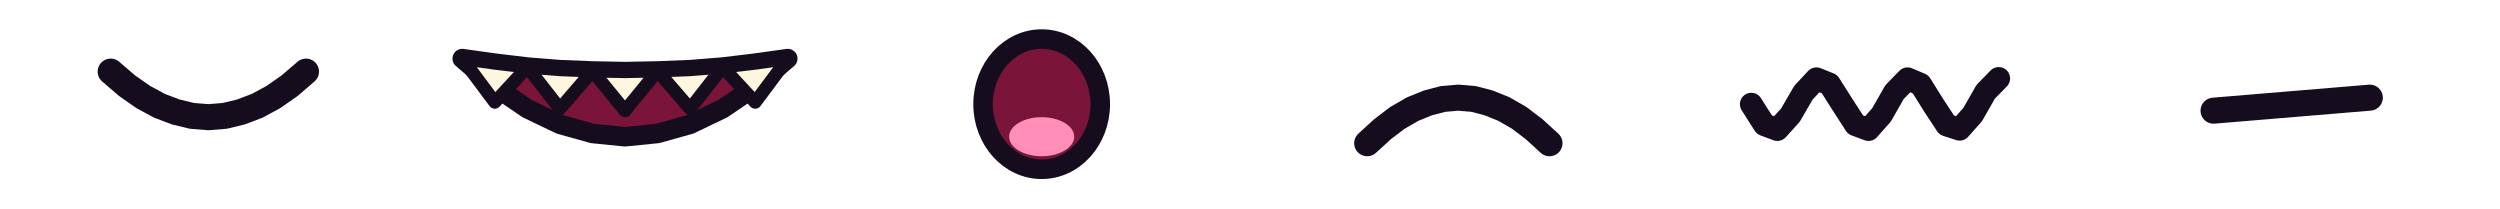
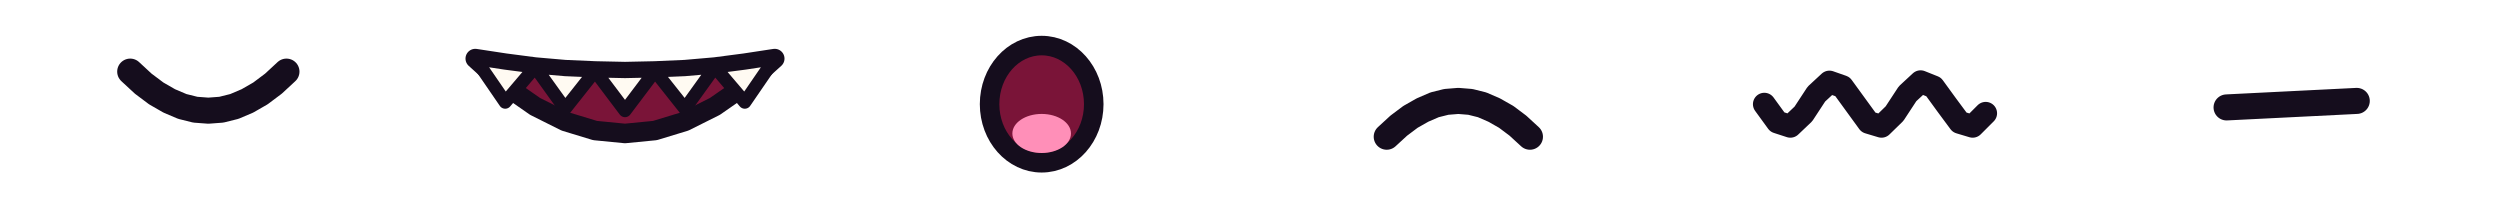
<svg xmlns="http://www.w3.org/2000/svg" width="768" height="64" viewBox="0 0 768 64">
  <g transform="translate(0,0)">
-     <polyline points="34.0,22.0 39.0,26.3 44.0,29.8 49.0,32.5 54.0,34.4 59.0,35.6 64.0,36.0 69.0,35.6 74.0,34.4 79.0,32.5 84.0,29.8 89.0,26.3 94.0,22.0" fill="none" stroke="#150d1d" stroke-width="8" stroke-linecap="round" stroke-linejoin="round" />
+     <polyline points="40.0,22.0 44.0,25.7 48.0,28.7 52.0,31.0 56.0,32.7 60.0,33.7 64.0,34.0 68.0,33.7 72.0,32.7 76.0,31.0 80.0,28.7 84.0,25.7 88.0,22.0" fill="none" stroke="#150d1d" stroke-width="8" stroke-linecap="round" stroke-linejoin="round" />
  </g>
  <g transform="translate(128,0)">
-     <polygon points="14.0,18.0 24.0,19.4 34.0,20.6 44.0,21.4 54.0,21.8 64.0,22.0 74.0,21.8 84.0,21.4 94.0,20.6 104.0,19.4 114.0,18.0 104.0,26.6 94.0,33.4 84.0,38.2 74.0,41.0 64.0,42.0 54.0,41.0 44.0,38.2 34.0,33.4 24.0,26.6" fill="#7a1438" stroke="#150d1d" stroke-width="6" stroke-linejoin="round" />
-     <polygon points="14.0,18.0 24.0,31.4 34.0,20.6 44.0,33.4 54.0,21.8 64.0,34.0 74.0,21.8 84.0,33.4 94.0,20.6 104.0,31.4 114.0,18.0 114.0,18.0 104.0,19.4 94.0,20.6 84.0,21.4 74.0,21.8 64.0,22.0 54.0,21.8 44.0,21.4 34.0,20.6 24.0,19.4 14.0,18.0" fill="#fff6e0" stroke="#150d1d" stroke-width="4" stroke-linejoin="round" />
+     <polygon points="18.0,18.0 27.2,19.4 36.4,20.6 45.6,21.4 54.8,21.8 64.0,22.0 73.2,21.8 82.4,21.4 91.6,20.6 100.8,19.4 110.0,18.0 100.8,26.3 91.6,32.7 82.4,37.3 73.2,40.1 64.0,41.0 54.8,40.1 45.6,37.3 36.4,32.7 27.2,26.3" fill="#7a1438" stroke="#150d1d" stroke-width="6" stroke-linejoin="round" />
+     <polygon points="18.0,18.0 27.2,31.4 36.4,20.6 45.6,33.4 54.8,21.8 64.0,34.0 73.2,21.8 82.4,33.4 91.6,20.6 100.8,31.4 110.0,18.0 110.0,18.0 100.8,19.4 91.6,20.6 82.4,21.4 73.2,21.8 64.0,22.0 54.8,21.8 45.6,21.4 36.4,20.6 27.2,19.4 18.0,18.0" fill="#fffaf2" stroke="#150d1d" stroke-width="4" stroke-linejoin="round" />
  </g>
  <g transform="translate(256,0)">
-     <ellipse cx="64" cy="32" rx="18" ry="20" fill="#7a1438" stroke="#150d1d" stroke-width="6" />
-     <ellipse cx="64" cy="42" rx="10" ry="6" fill="#ff8fb8" />
+     <ellipse cx="64" cy="32" rx="16" ry="18" fill="#7a1438" stroke="#150d1d" stroke-width="6" />
+     <ellipse cx="64" cy="41" rx="9" ry="6" fill="#ff8fb8" />
  </g>
  <g transform="translate(384,0)">
-     <polyline points="36.0,44.0 40.7,39.7 45.3,36.2 50.0,33.5 54.7,31.6 59.3,30.4 64.0,30.0 68.7,30.4 73.3,31.6 78.0,33.5 82.7,36.2 87.3,39.7 92.0,44.0" fill="none" stroke="#150d1d" stroke-width="8" stroke-linecap="round" stroke-linejoin="round" />
+     <polyline points="42.0,42.0 45.7,38.6 49.3,35.9 53.0,33.8 56.7,32.2 60.3,31.3 64.0,31.0 67.7,31.3 71.3,32.2 75.0,33.8 78.7,35.9 82.3,38.6 86.0,42.0" fill="none" stroke="#150d1d" stroke-width="8" stroke-linecap="round" stroke-linejoin="round" />
  </g>
  <g transform="translate(512,0)">
-     <polyline points="26.0,32.0 30.0,38.3 34.0,39.8 38.0,35.4 42.0,28.5 46.0,24.2 50.0,25.8 54.0,32.1 58.0,38.3 62.0,39.8 66.0,35.3 70.0,28.3 74.0,24.2 78.0,25.9 82.0,32.3 86.0,38.4 90.0,39.7 94.0,35.2 98.0,28.2 102.0,24.1" fill="none" stroke="#150d1d" stroke-width="7" stroke-linecap="round" stroke-linejoin="round" />
+     <polyline points="30.0,32.0 34.0,37.5 38.0,38.8 42.0,35.0 46.0,28.9 50.0,25.2 54.0,26.6 58.0,32.1 62.0,37.6 66.0,38.8 70.0,34.9 74.0,28.8 78.0,25.1 82.0,26.7 86.0,32.2 90.0,37.6 94.0,38.8 98.0,34.8" fill="none" stroke="#150d1d" stroke-width="7" stroke-linecap="round" stroke-linejoin="round" />
  </g>
  <g transform="translate(640,0)">
-     <polyline points="40.0,34.0 88.0,30.0" fill="none" stroke="#150d1d" stroke-width="8" stroke-linecap="round" stroke-linejoin="round" />
+     <polyline points="44.0,33.0 84.0,31.0" fill="none" stroke="#150d1d" stroke-width="8" stroke-linecap="round" stroke-linejoin="round" />
  </g>
</svg>
